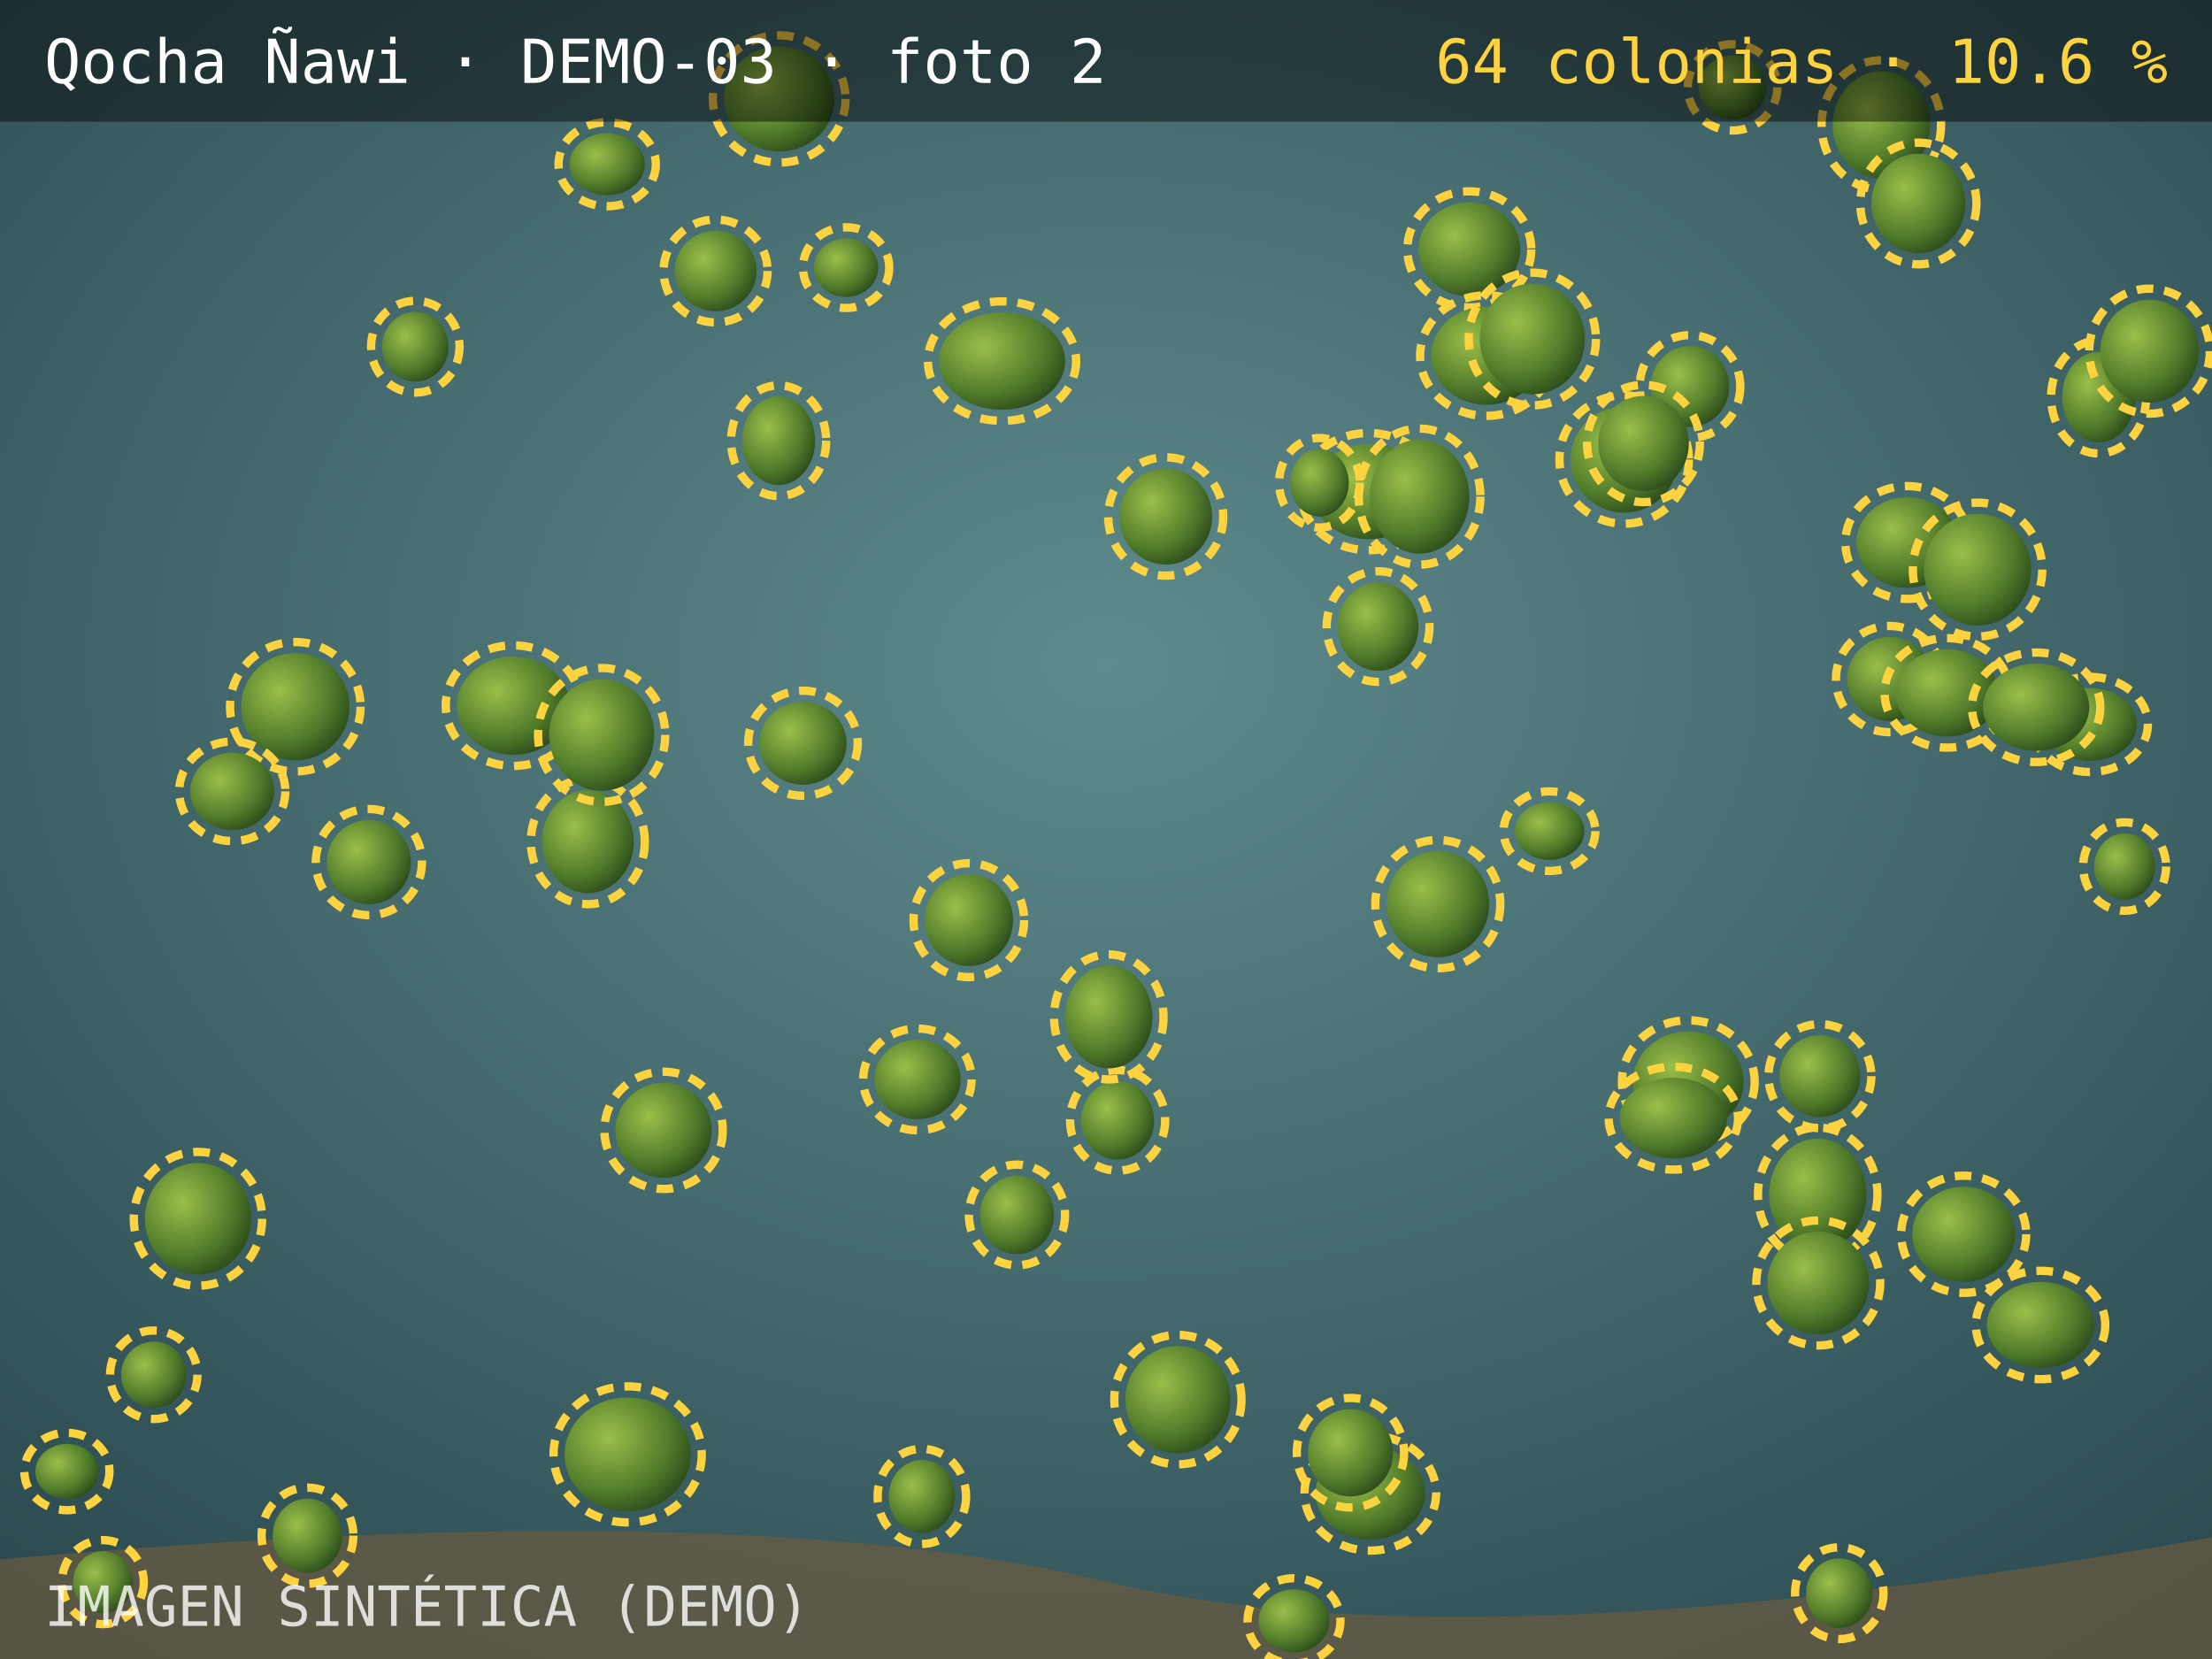
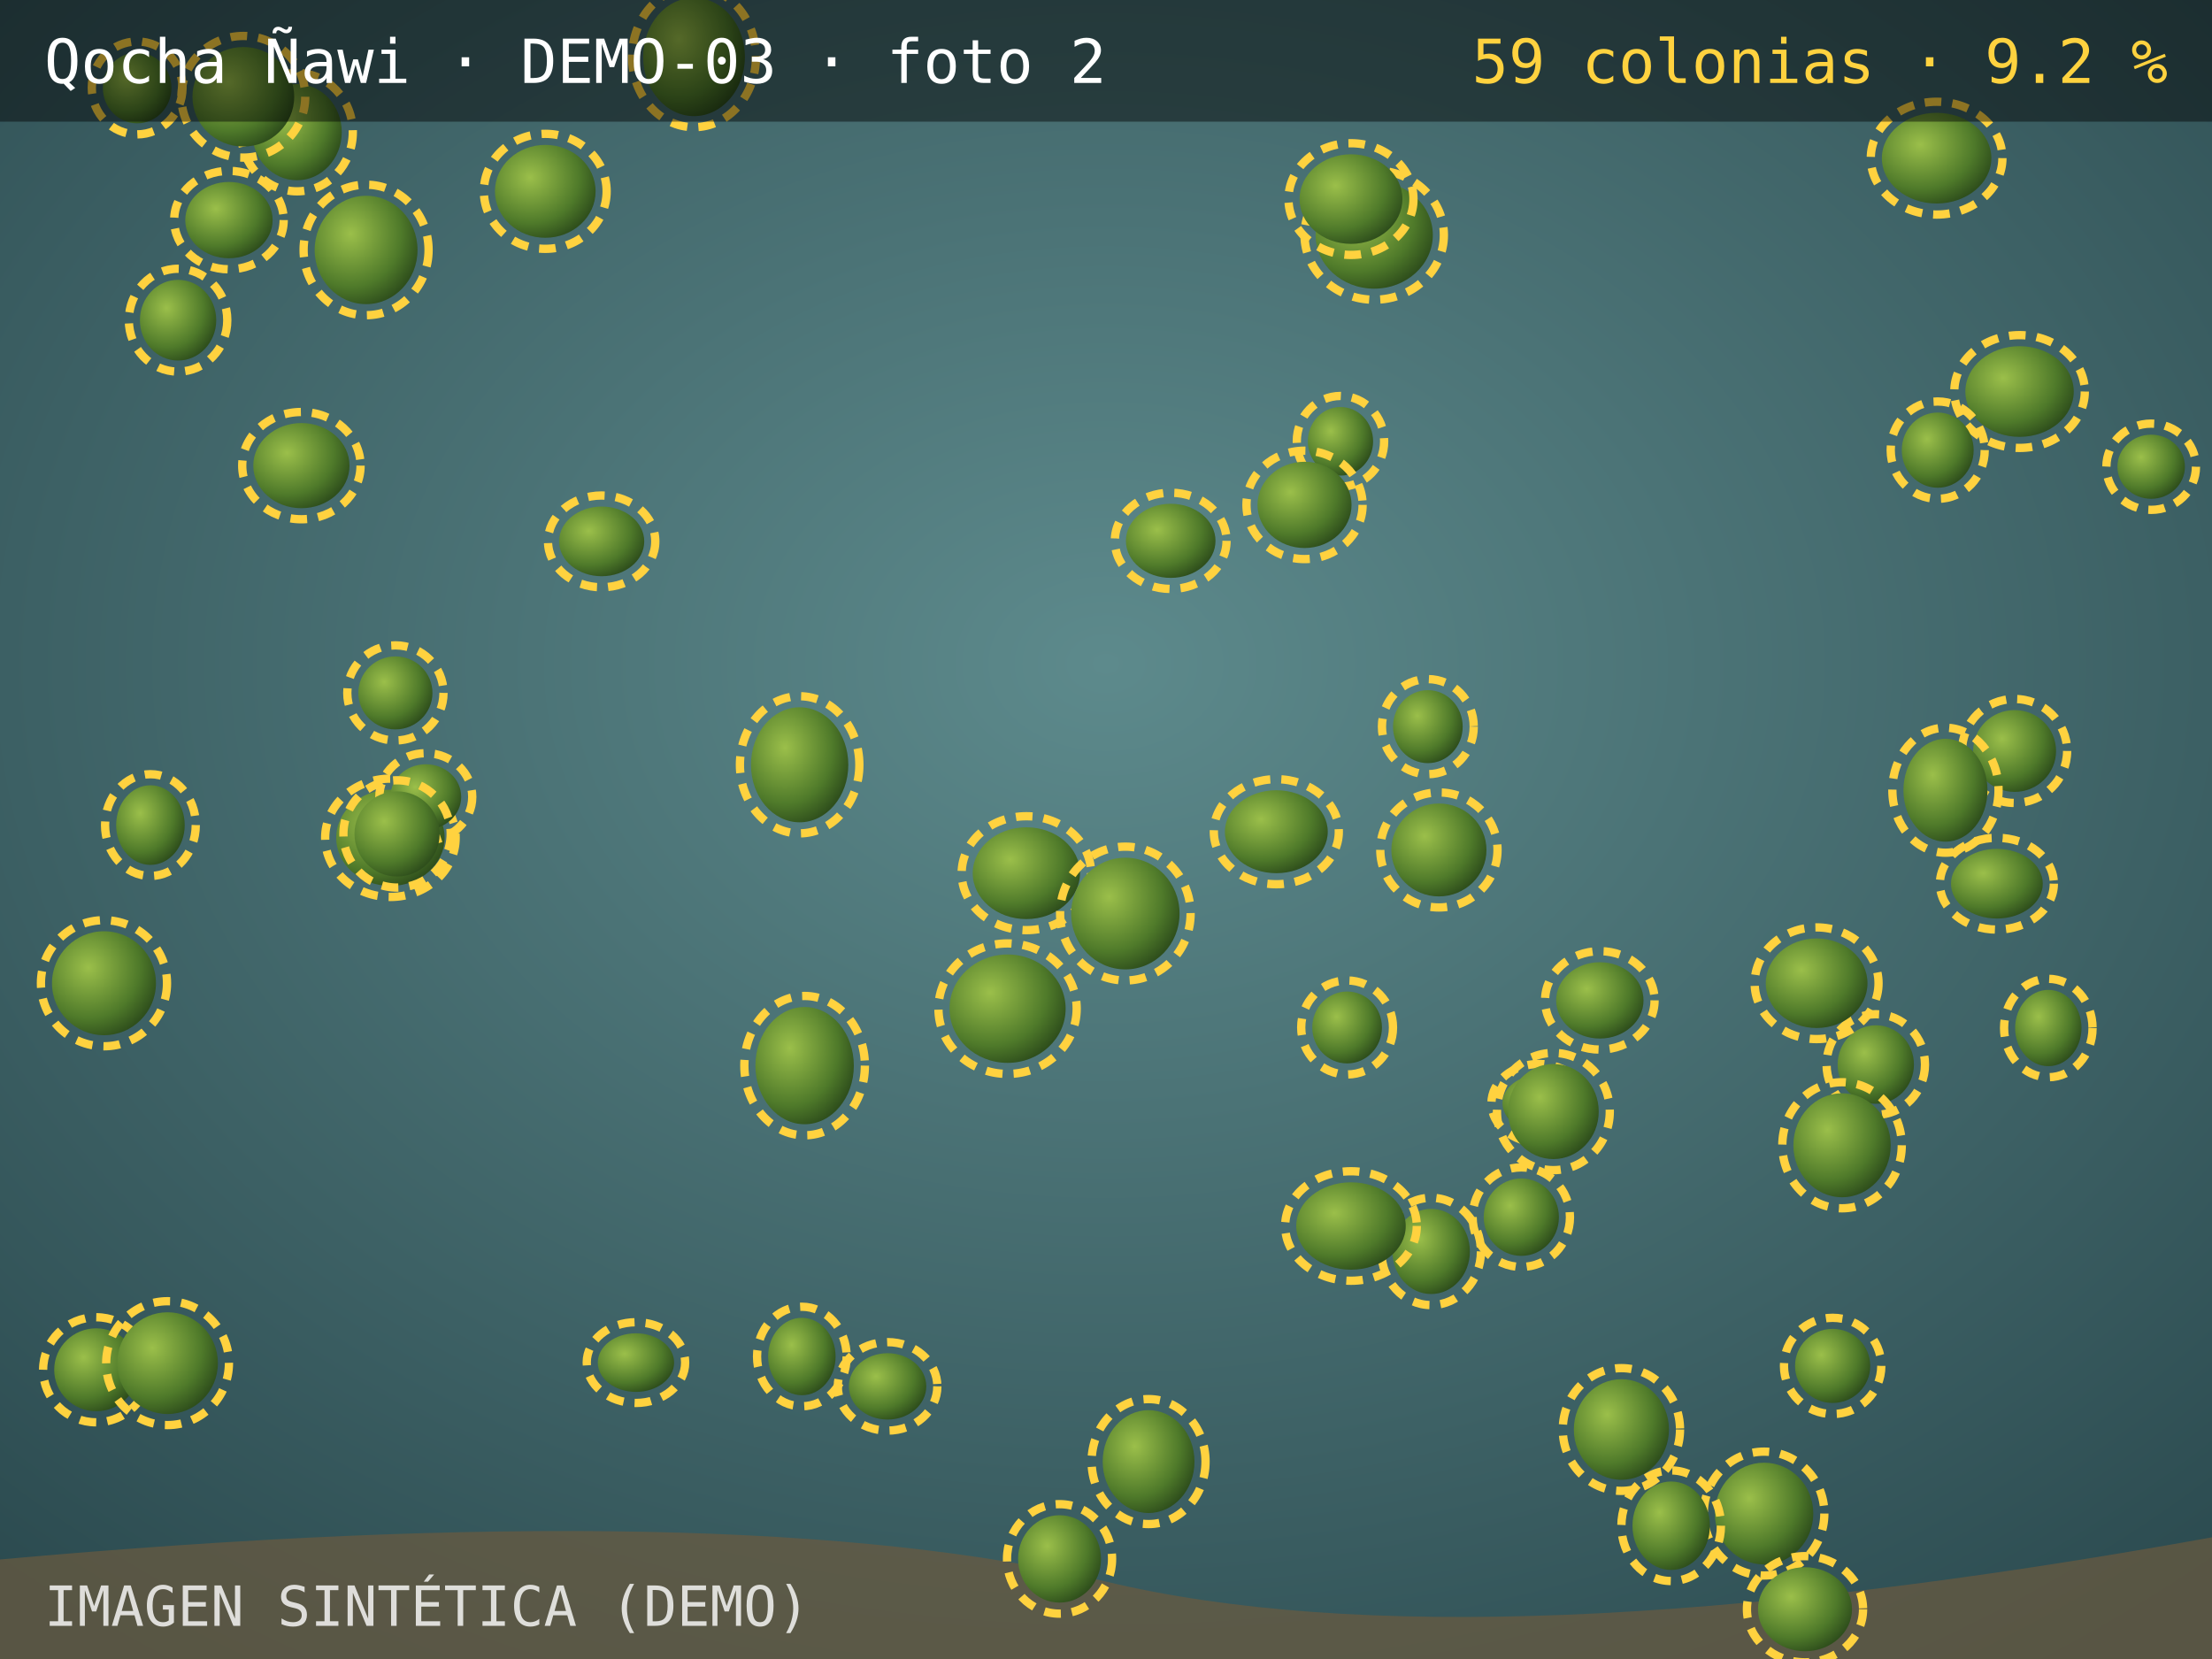
<svg xmlns="http://www.w3.org/2000/svg" viewBox="0 0 400 300">
  <defs>
    <radialGradient id="w" cx="50%" cy="40%" r="75%">
      <stop offset="0" stop-color="#5d8a8c" />
      <stop offset="1" stop-color="#2b4a4f" />
    </radialGradient>
    <radialGradient id="c" cx="35%" cy="35%" r="70%">
      <stop offset="0" stop-color="#9bbf4a" />
      <stop offset=".7" stop-color="#4f7a2a" />
      <stop offset="1" stop-color="#2f4f1c" />
    </radialGradient>
  </defs>
  <rect width="400" height="300" fill="url(#w)" />
  <path d="M0 282 Q 133.333 270 200 286 T 400 278 V 300 H 0 Z" fill="#6b5a3e" opacity=".7" />
  <g>
-     <ellipse cx="384.2" cy="156.7" rx="5.5" ry="6" fill="url(#c)" />
-     <ellipse cx="384.2" cy="156.7" rx="7.5" ry="8" fill="none" stroke="#ffd23f" stroke-width="1.5" stroke-dasharray="3 2" />
-   </g>
-   <g>
-     <ellipse cx="66.7" cy="155.9" rx="7.6" ry="7.6" fill="url(#c)" />
-     <ellipse cx="66.7" cy="155.9" rx="9.6" ry="9.6" fill="none" stroke="#ffd23f" stroke-width="1.5" stroke-dasharray="3 2" />
-   </g>
-   <g>
-     <ellipse cx="260" cy="163.5" rx="9.3" ry="9.6" fill="url(#c)" />
-     <ellipse cx="260" cy="163.5" rx="11.3" ry="11.6" fill="none" stroke="#ffd23f" stroke-width="1.5" stroke-dasharray="3 2" />
-   </g>
-   <g>
-     <ellipse cx="305.3" cy="195.6" rx="10" ry="9.1" fill="url(#c)" />
-     <ellipse cx="305.3" cy="195.6" rx="12" ry="11.1" fill="none" stroke="#ffd23f" stroke-width="1.5" stroke-dasharray="3 2" />
-   </g>
-   <g>
-     <ellipse cx="153" cy="48.4" rx="5.8" ry="5.3" fill="url(#c)" />
-     <ellipse cx="153" cy="48.4" rx="7.8" ry="7.3" fill="none" stroke="#ffd23f" stroke-width="1.5" stroke-dasharray="3 2" />
-   </g>
-   <g>
-     <ellipse cx="280.2" cy="150.3" rx="6.3" ry="5.2" fill="url(#c)" />
-     <ellipse cx="280.2" cy="150.3" rx="8.3" ry="7.2" fill="none" stroke="#ffd23f" stroke-width="1.5" stroke-dasharray="3 2" />
-   </g>
-   <g>
-     <ellipse cx="249.2" cy="113.3" rx="7.3" ry="8" fill="url(#c)" />
-     <ellipse cx="249.2" cy="113.3" rx="9.3" ry="10" fill="none" stroke="#ffd23f" stroke-width="1.5" stroke-dasharray="3 2" />
-   </g>
-   <g>
-     <ellipse cx="140.9" cy="17.9" rx="10" ry="9.5" fill="url(#c)" />
-     <ellipse cx="140.9" cy="17.9" rx="12" ry="11.5" fill="none" stroke="#ffd23f" stroke-width="1.5" stroke-dasharray="3 2" />
-   </g>
-   <g>
-     <ellipse cx="328.7" cy="216" rx="8.8" ry="10.1" fill="url(#c)" />
-     <ellipse cx="328.7" cy="216" rx="10.8" ry="12.1" fill="none" stroke="#ffd23f" stroke-width="1.5" stroke-dasharray="3 2" />
-   </g>
-   <g>
-     <ellipse cx="140.8" cy="79.7" rx="6.6" ry="8" fill="url(#c)" />
-     <ellipse cx="140.8" cy="79.7" rx="8.6" ry="10" fill="none" stroke="#ffd23f" stroke-width="1.5" stroke-dasharray="3 2" />
-   </g>
-   <g>
-     <ellipse cx="234" cy="293.1" rx="6.4" ry="5.7" fill="url(#c)" />
-     <ellipse cx="234" cy="293.1" rx="8.4" ry="7.7" fill="none" stroke="#ffd23f" stroke-width="1.5" stroke-dasharray="3 2" />
-   </g>
-   <g>
-     <ellipse cx="145.2" cy="134.4" rx="7.9" ry="7.5" fill="url(#c)" />
-     <ellipse cx="145.2" cy="134.4" rx="9.9" ry="9.5" fill="none" stroke="#ffd23f" stroke-width="1.5" stroke-dasharray="3 2" />
-   </g>
-   <g>
-     <ellipse cx="344.9" cy="98.1" rx="9.2" ry="8.2" fill="url(#c)" />
-     <ellipse cx="344.9" cy="98.1" rx="11.2" ry="10.2" fill="none" stroke="#ffd23f" stroke-width="1.5" stroke-dasharray="3 2" />
-   </g>
-   <g>
-     <ellipse cx="357.6" cy="103" rx="9.7" ry="10.1" fill="url(#c)" />
-     <ellipse cx="357.6" cy="103" rx="11.7" ry="12.1" fill="none" stroke="#ffd23f" stroke-width="1.5" stroke-dasharray="3 2" />
-   </g>
-   <g>
-     <ellipse cx="340.2" cy="22.6" rx="8.8" ry="9.7" fill="url(#c)" />
-     <ellipse cx="340.2" cy="22.6" rx="10.8" ry="11.7" fill="none" stroke="#ffd23f" stroke-width="1.5" stroke-dasharray="3 2" />
-   </g>
-   <g>
-     <ellipse cx="165.9" cy="195.2" rx="7.8" ry="7.2" fill="url(#c)" />
-     <ellipse cx="165.9" cy="195.2" rx="9.8" ry="9.2" fill="none" stroke="#ffd23f" stroke-width="1.5" stroke-dasharray="3 2" />
-   </g>
-   <g>
-     <ellipse cx="305.6" cy="69.9" rx="7.1" ry="7.3" fill="url(#c)" />
-     <ellipse cx="305.6" cy="69.9" rx="9.1" ry="9.3" fill="none" stroke="#ffd23f" stroke-width="1.5" stroke-dasharray="3 2" />
-   </g>
-   <g>
-     <ellipse cx="341.7" cy="122.8" rx="7.7" ry="7.6" fill="url(#c)" />
-     <ellipse cx="341.7" cy="122.8" rx="9.7" ry="9.6" fill="none" stroke="#ffd23f" stroke-width="1.5" stroke-dasharray="3 2" />
-   </g>
-   <g>
-     <ellipse cx="352.1" cy="125.3" rx="9.3" ry="7.9" fill="url(#c)" />
-     <ellipse cx="352.1" cy="125.3" rx="11.3" ry="9.9" fill="none" stroke="#ffd23f" stroke-width="1.5" stroke-dasharray="3 2" />
-   </g>
-   <g>
-     <ellipse cx="12.1" cy="266.1" rx="5.7" ry="5" fill="url(#c)" />
-     <ellipse cx="12.1" cy="266.1" rx="7.7" ry="7" fill="none" stroke="#ffd23f" stroke-width="1.5" stroke-dasharray="3 2" />
-   </g>
-   <g>
-     <ellipse cx="379.5" cy="71.8" rx="6.6" ry="8.2" fill="url(#c)" />
-     <ellipse cx="379.5" cy="71.8" rx="8.6" ry="10.2" fill="none" stroke="#ffd23f" stroke-width="1.5" stroke-dasharray="3 2" />
-   </g>
-   <g>
-     <ellipse cx="313.3" cy="15.8" rx="6.1" ry="5.8" fill="url(#c)" />
-     <ellipse cx="313.3" cy="15.8" rx="8.1" ry="7.8" fill="none" stroke="#ffd23f" stroke-width="1.5" stroke-dasharray="3 2" />
-   </g>
-   <g>
-     <ellipse cx="329.1" cy="194.6" rx="7.3" ry="7.4" fill="url(#c)" />
-     <ellipse cx="329.1" cy="194.6" rx="9.3" ry="9.4" fill="none" stroke="#ffd23f" stroke-width="1.5" stroke-dasharray="3 2" />
-   </g>
-   <g>
-     <ellipse cx="210.8" cy="93.4" rx="8.4" ry="8.7" fill="url(#c)" />
-     <ellipse cx="210.8" cy="93.4" rx="10.4" ry="10.7" fill="none" stroke="#ffd23f" stroke-width="1.5" stroke-dasharray="3 2" />
-   </g>
-   <g>
-     <ellipse cx="75.1" cy="62.7" rx="6" ry="6.3" fill="url(#c)" />
-     <ellipse cx="75.1" cy="62.7" rx="8" ry="8.3" fill="none" stroke="#ffd23f" stroke-width="1.5" stroke-dasharray="3 2" />
-   </g>
-   <g>
-     <ellipse cx="181.2" cy="65.3" rx="11.4" ry="8.8" fill="url(#c)" />
-     <ellipse cx="181.2" cy="65.3" rx="13.4" ry="10.8" fill="none" stroke="#ffd23f" stroke-width="1.5" stroke-dasharray="3 2" />
-   </g>
-   <g>
-     <ellipse cx="247.8" cy="270" rx="9.9" ry="8.4" fill="url(#c)" />
-     <ellipse cx="247.8" cy="270" rx="11.9" ry="10.4" fill="none" stroke="#ffd23f" stroke-width="1.5" stroke-dasharray="3 2" />
-   </g>
-   <g>
-     <ellipse cx="55.6" cy="277.7" rx="6.3" ry="6.7" fill="url(#c)" />
-     <ellipse cx="55.6" cy="277.7" rx="8.3" ry="8.7" fill="none" stroke="#ffd23f" stroke-width="1.5" stroke-dasharray="3 2" />
-   </g>
-   <g>
-     <ellipse cx="53.4" cy="127.8" rx="9.8" ry="9.7" fill="url(#c)" />
-     <ellipse cx="53.4" cy="127.8" rx="11.8" ry="11.7" fill="none" stroke="#ffd23f" stroke-width="1.5" stroke-dasharray="3 2" />
-   </g>
-   <g>
-     <ellipse cx="213" cy="253.1" rx="9.5" ry="9.7" fill="url(#c)" />
-     <ellipse cx="213" cy="253.1" rx="11.5" ry="11.7" fill="none" stroke="#ffd23f" stroke-width="1.5" stroke-dasharray="3 2" />
-   </g>
-   <g>
-     <ellipse cx="35.8" cy="220.4" rx="9.6" ry="10.1" fill="url(#c)" />
-     <ellipse cx="35.8" cy="220.4" rx="11.6" ry="12.1" fill="none" stroke="#ffd23f" stroke-width="1.5" stroke-dasharray="3 2" />
-   </g>
-   <g>
-     <ellipse cx="42" cy="143.1" rx="7.6" ry="7" fill="url(#c)" />
-     <ellipse cx="42" cy="143.1" rx="9.6" ry="9" fill="none" stroke="#ffd23f" stroke-width="1.5" stroke-dasharray="3 2" />
-   </g>
-   <g>
-     <ellipse cx="302.6" cy="202.2" rx="9.7" ry="7.3" fill="url(#c)" />
-     <ellipse cx="302.6" cy="202.2" rx="11.7" ry="9.3" fill="none" stroke="#ffd23f" stroke-width="1.5" stroke-dasharray="3 2" />
-   </g>
-   <g>
-     <ellipse cx="109.8" cy="29.7" rx="6.8" ry="5.6" fill="url(#c)" />
-     <ellipse cx="109.8" cy="29.7" rx="8.8" ry="7.6" fill="none" stroke="#ffd23f" stroke-width="1.5" stroke-dasharray="3 2" />
-   </g>
-   <g>
-     <ellipse cx="265.7" cy="45.1" rx="9.2" ry="8.5" fill="url(#c)" />
-     <ellipse cx="265.7" cy="45.1" rx="11.2" ry="10.5" fill="none" stroke="#ffd23f" stroke-width="1.5" stroke-dasharray="3 2" />
-   </g>
-   <g>
-     <ellipse cx="166.7" cy="270.6" rx="6" ry="6.6" fill="url(#c)" />
-     <ellipse cx="166.7" cy="270.6" rx="8" ry="8.6" fill="none" stroke="#ffd23f" stroke-width="1.5" stroke-dasharray="3 2" />
-   </g>
-   <g>
-     <ellipse cx="92.8" cy="127.6" rx="10.2" ry="8.9" fill="url(#c)" />
-     <ellipse cx="92.8" cy="127.6" rx="12.2" ry="10.9" fill="none" stroke="#ffd23f" stroke-width="1.5" stroke-dasharray="3 2" />
-   </g>
-   <g>
-     <ellipse cx="377.9" cy="131" rx="8.5" ry="6.6" fill="url(#c)" />
-     <ellipse cx="377.9" cy="131" rx="10.5" ry="8.6" fill="none" stroke="#ffd23f" stroke-width="1.5" stroke-dasharray="3 2" />
-   </g>
-   <g>
-     <ellipse cx="129.4" cy="49" rx="7.4" ry="7.3" fill="url(#c)" />
-     <ellipse cx="129.4" cy="49" rx="9.4" ry="9.3" fill="none" stroke="#ffd23f" stroke-width="1.5" stroke-dasharray="3 2" />
-   </g>
-   <g>
-     <ellipse cx="247.5" cy="88.9" rx="10.3" ry="8.6" fill="url(#c)" />
-     <ellipse cx="247.5" cy="88.9" rx="12.3" ry="10.6" fill="none" stroke="#ffd23f" stroke-width="1.5" stroke-dasharray="3 2" />
-   </g>
-   <g>
-     <ellipse cx="332.6" cy="288.1" rx="6" ry="6.3" fill="url(#c)" />
-     <ellipse cx="332.6" cy="288.1" rx="8" ry="8.3" fill="none" stroke="#ffd23f" stroke-width="1.5" stroke-dasharray="3 2" />
-   </g>
-   <g>
-     <ellipse cx="368.2" cy="127.9" rx="9.6" ry="7.9" fill="url(#c)" />
-     <ellipse cx="368.2" cy="127.9" rx="11.6" ry="9.9" fill="none" stroke="#ffd23f" stroke-width="1.5" stroke-dasharray="3 2" />
-   </g>
-   <g>
-     <ellipse cx="256.7" cy="89.8" rx="9" ry="10.3" fill="url(#c)" />
-     <ellipse cx="256.7" cy="89.8" rx="11" ry="12.3" fill="none" stroke="#ffd23f" stroke-width="1.5" stroke-dasharray="3 2" />
-   </g>
-   <g>
-     <ellipse cx="293.7" cy="83.1" rx="9.7" ry="9.6" fill="url(#c)" />
-     <ellipse cx="293.7" cy="83.1" rx="11.7" ry="11.6" fill="none" stroke="#ffd23f" stroke-width="1.5" stroke-dasharray="3 2" />
-   </g>
-   <g>
-     <ellipse cx="175.2" cy="166.4" rx="8" ry="8.3" fill="url(#c)" />
-     <ellipse cx="175.2" cy="166.4" rx="10" ry="10.3" fill="none" stroke="#ffd23f" stroke-width="1.5" stroke-dasharray="3 2" />
-   </g>
-   <g>
-     <ellipse cx="27.8" cy="248.6" rx="5.9" ry="6" fill="url(#c)" />
-     <ellipse cx="27.8" cy="248.6" rx="7.9" ry="8" fill="none" stroke="#ffd23f" stroke-width="1.5" stroke-dasharray="3 2" />
-   </g>
-   <g>
-     <ellipse cx="244.2" cy="262.7" rx="7.7" ry="7.9" fill="url(#c)" />
-     <ellipse cx="244.2" cy="262.7" rx="9.7" ry="9.9" fill="none" stroke="#ffd23f" stroke-width="1.5" stroke-dasharray="3 2" />
-   </g>
-   <g>
-     <ellipse cx="183.9" cy="219.7" rx="6.7" ry="7.1" fill="url(#c)" />
-     <ellipse cx="183.9" cy="219.7" rx="8.7" ry="9.1" fill="none" stroke="#ffd23f" stroke-width="1.5" stroke-dasharray="3 2" />
-   </g>
-   <g>
-     <ellipse cx="202.1" cy="202.6" rx="6.6" ry="7.1" fill="url(#c)" />
-     <ellipse cx="202.1" cy="202.6" rx="8.6" ry="9.1" fill="none" stroke="#ffd23f" stroke-width="1.5" stroke-dasharray="3 2" />
-   </g>
-   <g>
-     <ellipse cx="355.1" cy="223.2" rx="9.3" ry="8.6" fill="url(#c)" />
-     <ellipse cx="355.1" cy="223.2" rx="11.3" ry="10.6" fill="none" stroke="#ffd23f" stroke-width="1.5" stroke-dasharray="3 2" />
-   </g>
-   <g>
-     <ellipse cx="200.5" cy="183.9" rx="7.9" ry="9.3" fill="url(#c)" />
-     <ellipse cx="200.5" cy="183.9" rx="9.9" ry="11.3" fill="none" stroke="#ffd23f" stroke-width="1.5" stroke-dasharray="3 2" />
-   </g>
-   <g>
-     <ellipse cx="268.8" cy="64.3" rx="10" ry="8.9" fill="url(#c)" />
-     <ellipse cx="268.8" cy="64.3" rx="12" ry="10.9" fill="none" stroke="#ffd23f" stroke-width="1.5" stroke-dasharray="3 2" />
-   </g>
-   <g>
-     <ellipse cx="106.3" cy="152.2" rx="8.3" ry="9.3" fill="url(#c)" />
-     <ellipse cx="106.3" cy="152.2" rx="10.3" ry="11.3" fill="none" stroke="#ffd23f" stroke-width="1.5" stroke-dasharray="3 2" />
-   </g>
-   <g>
-     <ellipse cx="369" cy="239.6" rx="9.7" ry="7.8" fill="url(#c)" />
-     <ellipse cx="369" cy="239.6" rx="11.7" ry="9.8" fill="none" stroke="#ffd23f" stroke-width="1.5" stroke-dasharray="3 2" />
-   </g>
-   <g>
-     <ellipse cx="277.1" cy="61.3" rx="9.5" ry="10" fill="url(#c)" />
-     <ellipse cx="277.1" cy="61.3" rx="11.5" ry="12" fill="none" stroke="#ffd23f" stroke-width="1.5" stroke-dasharray="3 2" />
-   </g>
-   <g>
-     <ellipse cx="18.6" cy="286.1" rx="5.4" ry="5.6" fill="url(#c)" />
-     <ellipse cx="18.6" cy="286.1" rx="7.4" ry="7.6" fill="none" stroke="#ffd23f" stroke-width="1.5" stroke-dasharray="3 2" />
-   </g>
-   <g>
-     <ellipse cx="238.6" cy="87.3" rx="5.3" ry="6.1" fill="url(#c)" />
-     <ellipse cx="238.6" cy="87.3" rx="7.3" ry="8.1" fill="none" stroke="#ffd23f" stroke-width="1.5" stroke-dasharray="3 2" />
-   </g>
-   <g>
-     <ellipse cx="108.8" cy="132.9" rx="9.5" ry="10.1" fill="url(#c)" />
-     <ellipse cx="108.8" cy="132.9" rx="11.5" ry="12.1" fill="none" stroke="#ffd23f" stroke-width="1.5" stroke-dasharray="3 2" />
-   </g>
-   <g>
-     <ellipse cx="388.7" cy="63.5" rx="8.9" ry="9.3" fill="url(#c)" />
-     <ellipse cx="388.7" cy="63.5" rx="10.9" ry="11.3" fill="none" stroke="#ffd23f" stroke-width="1.5" stroke-dasharray="3 2" />
-   </g>
-   <g>
-     <ellipse cx="328.8" cy="232" rx="9.2" ry="9.3" fill="url(#c)" />
-     <ellipse cx="328.8" cy="232" rx="11.2" ry="11.3" fill="none" stroke="#ffd23f" stroke-width="1.5" stroke-dasharray="3 2" />
-   </g>
-   <g>
-     <ellipse cx="346.9" cy="36.8" rx="8.5" ry="9" fill="url(#c)" />
-     <ellipse cx="346.9" cy="36.8" rx="10.5" ry="11" fill="none" stroke="#ffd23f" stroke-width="1.5" stroke-dasharray="3 2" />
-   </g>
-   <g>
-     <ellipse cx="113.5" cy="263" rx="11.4" ry="10.3" fill="url(#c)" />
-     <ellipse cx="113.5" cy="263" rx="13.4" ry="12.3" fill="none" stroke="#ffd23f" stroke-width="1.5" stroke-dasharray="3 2" />
-   </g>
-   <g>
-     <ellipse cx="120" cy="204.4" rx="8.7" ry="8.6" fill="url(#c)" />
-     <ellipse cx="120" cy="204.4" rx="10.7" ry="10.6" fill="none" stroke="#ffd23f" stroke-width="1.5" stroke-dasharray="3 2" />
-   </g>
-   <g>
-     <ellipse cx="297.2" cy="80.2" rx="8.2" ry="8.6" fill="url(#c)" />
-     <ellipse cx="297.2" cy="80.2" rx="10.2" ry="10.6" fill="none" stroke="#ffd23f" stroke-width="1.5" stroke-dasharray="3 2" />
+     <ellipse cx="115" cy="246.4" rx="6.9" ry="5.3" fill="url(#c)" />
+     <ellipse cx="115" cy="246.4" rx="8.9" ry="7.3" fill="none" stroke="#ffd23f" stroke-width="1.5" stroke-dasharray="3 2" />
+   </g>
+   <g>
+     <ellipse cx="185.6" cy="157.9" rx="9.7" ry="8.3" fill="url(#c)" />
+     <ellipse cx="185.6" cy="157.9" rx="11.7" ry="10.3" fill="none" stroke="#ffd23f" stroke-width="1.5" stroke-dasharray="3 2" />
+   </g>
+   <g>
+     <ellipse cx="32.2" cy="57.9" rx="6.9" ry="7.3" fill="url(#c)" />
+     <ellipse cx="32.2" cy="57.9" rx="8.9" ry="9.3" fill="none" stroke="#ffd23f" stroke-width="1.5" stroke-dasharray="3 2" />
+   </g>
+   <g>
+     <ellipse cx="364.3" cy="135.8" rx="7.5" ry="7.4" fill="url(#c)" />
+     <ellipse cx="364.3" cy="135.8" rx="9.5" ry="9.4" fill="none" stroke="#ffd23f" stroke-width="1.5" stroke-dasharray="3 2" />
+   </g>
+   <g>
+     <ellipse cx="243.6" cy="185.8" rx="6.3" ry="6.5" fill="url(#c)" />
+     <ellipse cx="243.6" cy="185.8" rx="8.3" ry="8.5" fill="none" stroke="#ffd23f" stroke-width="1.5" stroke-dasharray="3 2" />
+   </g>
+   <g>
+     <ellipse cx="66.2" cy="45.2" rx="9.3" ry="9.8" fill="url(#c)" />
+     <ellipse cx="66.2" cy="45.2" rx="11.3" ry="11.8" fill="none" stroke="#ffd23f" stroke-width="1.5" stroke-dasharray="3 2" />
+   </g>
+   <g>
+     <ellipse cx="248.5" cy="42.5" rx="10.6" ry="9.7" fill="url(#c)" />
+     <ellipse cx="248.5" cy="42.5" rx="12.6" ry="11.7" fill="none" stroke="#ffd23f" stroke-width="1.5" stroke-dasharray="3 2" />
+   </g>
+   <g>
+     <ellipse cx="361.1" cy="159.8" rx="8.3" ry="6.3" fill="url(#c)" />
+     <ellipse cx="361.1" cy="159.8" rx="10.3" ry="8.3" fill="none" stroke="#ffd23f" stroke-width="1.5" stroke-dasharray="3 2" />
+   </g>
+   <g>
+     <ellipse cx="350.2" cy="28.6" rx="9.9" ry="8.2" fill="url(#c)" />
+     <ellipse cx="350.2" cy="28.6" rx="11.9" ry="10.2" fill="none" stroke="#ffd23f" stroke-width="1.5" stroke-dasharray="3 2" />
+   </g>
+   <g>
+     <ellipse cx="98.6" cy="34.6" rx="9.1" ry="8.4" fill="url(#c)" />
+     <ellipse cx="98.6" cy="34.6" rx="11.1" ry="10.4" fill="none" stroke="#ffd23f" stroke-width="1.5" stroke-dasharray="3 2" />
+   </g>
+   <g>
+     <ellipse cx="258.8" cy="226.3" rx="7" ry="7.7" fill="url(#c)" />
+     <ellipse cx="258.8" cy="226.3" rx="9" ry="9.7" fill="none" stroke="#ffd23f" stroke-width="1.5" stroke-dasharray="3 2" />
+   </g>
+   <g>
+     <ellipse cx="54.5" cy="84.2" rx="8.7" ry="7.7" fill="url(#c)" />
+     <ellipse cx="54.5" cy="84.2" rx="10.7" ry="9.7" fill="none" stroke="#ffd23f" stroke-width="1.5" stroke-dasharray="3 2" />
+   </g>
+   <g>
+     <ellipse cx="278.3" cy="199.5" rx="6.6" ry="5.1" fill="url(#c)" />
+     <ellipse cx="278.3" cy="199.5" rx="8.6" ry="7.1" fill="none" stroke="#ffd23f" stroke-width="1.5" stroke-dasharray="3 2" />
+   </g>
+   <g>
+     <ellipse cx="71.5" cy="125.3" rx="6.7" ry="6.6" fill="url(#c)" />
+     <ellipse cx="71.5" cy="125.3" rx="8.7" ry="8.6" fill="none" stroke="#ffd23f" stroke-width="1.5" stroke-dasharray="3 2" />
+   </g>
+   <g>
+     <ellipse cx="365.2" cy="70.8" rx="9.8" ry="8.2" fill="url(#c)" />
+     <ellipse cx="365.2" cy="70.8" rx="11.8" ry="10.2" fill="none" stroke="#ffd23f" stroke-width="1.5" stroke-dasharray="3 2" />
+   </g>
+   <g>
+     <ellipse cx="191.6" cy="281.9" rx="7.5" ry="7.9" fill="url(#c)" />
+     <ellipse cx="191.6" cy="281.9" rx="9.5" ry="9.9" fill="none" stroke="#ffd23f" stroke-width="1.5" stroke-dasharray="3 2" />
+   </g>
+   <g>
+     <ellipse cx="108.8" cy="97.9" rx="7.7" ry="6.3" fill="url(#c)" />
+     <ellipse cx="108.8" cy="97.9" rx="9.7" ry="8.3" fill="none" stroke="#ffd23f" stroke-width="1.5" stroke-dasharray="3 2" />
+   </g>
+   <g>
+     <ellipse cx="370.4" cy="185.9" rx="6" ry="6.9" fill="url(#c)" />
+     <ellipse cx="370.4" cy="185.9" rx="8" ry="8.9" fill="none" stroke="#ffd23f" stroke-width="1.5" stroke-dasharray="3 2" />
+   </g>
+   <g>
+     <ellipse cx="17.4" cy="247.7" rx="7.6" ry="7.5" fill="url(#c)" />
+     <ellipse cx="17.4" cy="247.7" rx="9.6" ry="9.5" fill="none" stroke="#ffd23f" stroke-width="1.5" stroke-dasharray="3 2" />
+   </g>
+   <g>
+     <ellipse cx="319" cy="273.7" rx="8.9" ry="9.2" fill="url(#c)" />
+     <ellipse cx="319" cy="273.7" rx="10.9" ry="11.2" fill="none" stroke="#ffd23f" stroke-width="1.5" stroke-dasharray="3 2" />
+   </g>
+   <g>
+     <ellipse cx="339.2" cy="192.5" rx="6.9" ry="7.1" fill="url(#c)" />
+     <ellipse cx="339.2" cy="192.5" rx="8.9" ry="9.1" fill="none" stroke="#ffd23f" stroke-width="1.5" stroke-dasharray="3 2" />
+   </g>
+   <g>
+     <ellipse cx="275.1" cy="220.1" rx="6.8" ry="7" fill="url(#c)" />
+     <ellipse cx="275.1" cy="220.1" rx="8.8" ry="9" fill="none" stroke="#ffd23f" stroke-width="1.5" stroke-dasharray="3 2" />
+   </g>
+   <g>
+     <ellipse cx="258.2" cy="131.4" rx="6.3" ry="6.6" fill="url(#c)" />
+     <ellipse cx="258.2" cy="131.4" rx="8.3" ry="8.6" fill="none" stroke="#ffd23f" stroke-width="1.5" stroke-dasharray="3 2" />
+   </g>
+   <g>
+     <ellipse cx="53.7" cy="23.9" rx="8.1" ry="8.7" fill="url(#c)" />
+     <ellipse cx="53.7" cy="23.9" rx="10.1" ry="10.7" fill="none" stroke="#ffd23f" stroke-width="1.5" stroke-dasharray="3 2" />
+   </g>
+   <g>
+     <ellipse cx="182.2" cy="182.4" rx="10.5" ry="9.8" fill="url(#c)" />
+     <ellipse cx="182.2" cy="182.4" rx="12.5" ry="11.8" fill="none" stroke="#ffd23f" stroke-width="1.5" stroke-dasharray="3 2" />
+   </g>
+   <g>
+     <ellipse cx="144.6" cy="138.3" rx="8.8" ry="10.4" fill="url(#c)" />
+     <ellipse cx="144.6" cy="138.3" rx="10.8" ry="12.4" fill="none" stroke="#ffd23f" stroke-width="1.5" stroke-dasharray="3 2" />
+   </g>
+   <g>
+     <ellipse cx="70.6" cy="151.5" rx="9.8" ry="8.7" fill="url(#c)" />
+     <ellipse cx="70.6" cy="151.5" rx="11.8" ry="10.7" fill="none" stroke="#ffd23f" stroke-width="1.5" stroke-dasharray="3 2" />
+   </g>
+   <g>
+     <ellipse cx="207.7" cy="264.3" rx="8.3" ry="9.3" fill="url(#c)" />
+     <ellipse cx="207.7" cy="264.3" rx="10.3" ry="11.3" fill="none" stroke="#ffd23f" stroke-width="1.5" stroke-dasharray="3 2" />
+   </g>
+   <g>
+     <ellipse cx="230.8" cy="150.4" rx="9.3" ry="7.5" fill="url(#c)" />
+     <ellipse cx="230.8" cy="150.4" rx="11.3" ry="9.5" fill="none" stroke="#ffd23f" stroke-width="1.5" stroke-dasharray="3 2" />
+   </g>
+   <g>
+     <ellipse cx="280.9" cy="201" rx="8.2" ry="8.6" fill="url(#c)" />
+     <ellipse cx="280.9" cy="201" rx="10.2" ry="10.6" fill="none" stroke="#ffd23f" stroke-width="1.5" stroke-dasharray="3 2" />
+   </g>
+   <g>
+     <ellipse cx="242.4" cy="79.8" rx="5.9" ry="6.2" fill="url(#c)" />
+     <ellipse cx="242.4" cy="79.8" rx="7.9" ry="8.2" fill="none" stroke="#ffd23f" stroke-width="1.5" stroke-dasharray="3 2" />
+   </g>
+   <g>
+     <ellipse cx="302.2" cy="275.9" rx="7" ry="8" fill="url(#c)" />
+     <ellipse cx="302.2" cy="275.9" rx="9" ry="10" fill="none" stroke="#ffd23f" stroke-width="1.5" stroke-dasharray="3 2" />
+   </g>
+   <g>
+     <ellipse cx="333.1" cy="207.1" rx="8.8" ry="9.4" fill="url(#c)" />
+     <ellipse cx="333.1" cy="207.1" rx="10.8" ry="11.4" fill="none" stroke="#ffd23f" stroke-width="1.5" stroke-dasharray="3 2" />
+   </g>
+   <g>
+     <ellipse cx="24.8" cy="15.9" rx="6.2" ry="6.4" fill="url(#c)" />
+     <ellipse cx="24.8" cy="15.9" rx="8.2" ry="8.4" fill="none" stroke="#ffd23f" stroke-width="1.5" stroke-dasharray="3 2" />
+   </g>
+   <g>
+     <ellipse cx="18.8" cy="177.8" rx="9.4" ry="9.4" fill="url(#c)" />
+     <ellipse cx="18.8" cy="177.8" rx="11.4" ry="11.4" fill="none" stroke="#ffd23f" stroke-width="1.5" stroke-dasharray="3 2" />
+   </g>
+   <g>
+     <ellipse cx="350.4" cy="81.4" rx="6.5" ry="6.8" fill="url(#c)" />
+     <ellipse cx="350.4" cy="81.4" rx="8.5" ry="8.8" fill="none" stroke="#ffd23f" stroke-width="1.5" stroke-dasharray="3 2" />
+   </g>
+   <g>
+     <ellipse cx="326.4" cy="291" rx="8.5" ry="7.6" fill="url(#c)" />
+     <ellipse cx="326.4" cy="291" rx="10.5" ry="9.6" fill="none" stroke="#ffd23f" stroke-width="1.5" stroke-dasharray="3 2" />
+   </g>
+   <g>
+     <ellipse cx="331.4" cy="247" rx="6.8" ry="6.7" fill="url(#c)" />
+     <ellipse cx="331.4" cy="247" rx="8.8" ry="8.7" fill="none" stroke="#ffd23f" stroke-width="1.5" stroke-dasharray="3 2" />
+   </g>
+   <g>
+     <ellipse cx="293.2" cy="258.5" rx="8.6" ry="9.1" fill="url(#c)" />
+     <ellipse cx="293.2" cy="258.5" rx="10.6" ry="11.1" fill="none" stroke="#ffd23f" stroke-width="1.5" stroke-dasharray="3 2" />
+   </g>
+   <g>
+     <ellipse cx="389" cy="84.4" rx="6.1" ry="5.8" fill="url(#c)" />
+     <ellipse cx="389" cy="84.4" rx="8.1" ry="7.8" fill="none" stroke="#ffd23f" stroke-width="1.5" stroke-dasharray="3 2" />
+   </g>
+   <g>
+     <ellipse cx="235.9" cy="91.3" rx="8.5" ry="7.8" fill="url(#c)" />
+     <ellipse cx="235.9" cy="91.3" rx="10.5" ry="9.8" fill="none" stroke="#ffd23f" stroke-width="1.5" stroke-dasharray="3 2" />
+   </g>
+   <g>
+     <ellipse cx="244.3" cy="221.7" rx="9.9" ry="7.9" fill="url(#c)" />
+     <ellipse cx="244.3" cy="221.7" rx="11.9" ry="9.9" fill="none" stroke="#ffd23f" stroke-width="1.5" stroke-dasharray="3 2" />
+   </g>
+   <g>
+     <ellipse cx="27.2" cy="149.2" rx="6.2" ry="7.2" fill="url(#c)" />
+     <ellipse cx="27.2" cy="149.2" rx="8.2" ry="9.2" fill="none" stroke="#ffd23f" stroke-width="1.5" stroke-dasharray="3 2" />
+   </g>
+   <g>
+     <ellipse cx="351.8" cy="142.9" rx="7.6" ry="9.3" fill="url(#c)" />
+     <ellipse cx="351.8" cy="142.9" rx="9.6" ry="11.3" fill="none" stroke="#ffd23f" stroke-width="1.5" stroke-dasharray="3 2" />
+   </g>
+   <g>
+     <ellipse cx="260.2" cy="153.7" rx="8.6" ry="8.4" fill="url(#c)" />
+     <ellipse cx="260.2" cy="153.7" rx="10.6" ry="10.4" fill="none" stroke="#ffd23f" stroke-width="1.5" stroke-dasharray="3 2" />
+   </g>
+   <g>
+     <ellipse cx="77" cy="144.1" rx="6.4" ry="5.9" fill="url(#c)" />
+     <ellipse cx="77" cy="144.1" rx="8.4" ry="7.9" fill="none" stroke="#ffd23f" stroke-width="1.5" stroke-dasharray="3 2" />
+   </g>
+   <g>
+     <ellipse cx="145" cy="245.3" rx="6.1" ry="7" fill="url(#c)" />
+     <ellipse cx="145" cy="245.3" rx="8.1" ry="9" fill="none" stroke="#ffd23f" stroke-width="1.5" stroke-dasharray="3 2" />
+   </g>
+   <g>
+     <ellipse cx="244.3" cy="36" rx="9.3" ry="8.1" fill="url(#c)" />
+     <ellipse cx="244.3" cy="36" rx="11.3" ry="10.1" fill="none" stroke="#ffd23f" stroke-width="1.5" stroke-dasharray="3 2" />
+   </g>
+   <g>
+     <ellipse cx="30.3" cy="246.5" rx="9.1" ry="9.2" fill="url(#c)" />
+     <ellipse cx="30.3" cy="246.5" rx="11.1" ry="11.2" fill="none" stroke="#ffd23f" stroke-width="1.5" stroke-dasharray="3 2" />
+   </g>
+   <g>
+     <ellipse cx="71.8" cy="150.8" rx="7.7" ry="7.7" fill="url(#c)" />
+     <ellipse cx="71.8" cy="150.8" rx="9.7" ry="9.7" fill="none" stroke="#ffd23f" stroke-width="1.5" stroke-dasharray="3 2" />
+   </g>
+   <g>
+     <ellipse cx="328.5" cy="177.8" rx="9.2" ry="8.1" fill="url(#c)" />
+     <ellipse cx="328.5" cy="177.8" rx="11.2" ry="10.1" fill="none" stroke="#ffd23f" stroke-width="1.5" stroke-dasharray="3 2" />
+   </g>
+   <g>
+     <ellipse cx="211.7" cy="97.8" rx="8.1" ry="6.7" fill="url(#c)" />
+     <ellipse cx="211.7" cy="97.8" rx="10.1" ry="8.7" fill="none" stroke="#ffd23f" stroke-width="1.5" stroke-dasharray="3 2" />
+   </g>
+   <g>
+     <ellipse cx="44" cy="17.5" rx="9.2" ry="9" fill="url(#c)" />
+     <ellipse cx="44" cy="17.5" rx="11.2" ry="11" fill="none" stroke="#ffd23f" stroke-width="1.5" stroke-dasharray="3 2" />
+   </g>
+   <g>
+     <ellipse cx="160.5" cy="250.7" rx="7" ry="6" fill="url(#c)" />
+     <ellipse cx="160.5" cy="250.7" rx="9" ry="8" fill="none" stroke="#ffd23f" stroke-width="1.5" stroke-dasharray="3 2" />
+   </g>
+   <g>
+     <ellipse cx="125.5" cy="10.3" rx="9.2" ry="10.7" fill="url(#c)" />
+     <ellipse cx="125.5" cy="10.3" rx="11.2" ry="12.7" fill="none" stroke="#ffd23f" stroke-width="1.5" stroke-dasharray="3 2" />
+   </g>
+   <g>
+     <ellipse cx="41.4" cy="39.8" rx="7.9" ry="6.9" fill="url(#c)" />
+     <ellipse cx="41.4" cy="39.8" rx="9.9" ry="8.9" fill="none" stroke="#ffd23f" stroke-width="1.5" stroke-dasharray="3 2" />
+   </g>
+   <g>
+     <ellipse cx="203.5" cy="165.2" rx="9.8" ry="10.1" fill="url(#c)" />
+     <ellipse cx="203.5" cy="165.2" rx="11.8" ry="12.1" fill="none" stroke="#ffd23f" stroke-width="1.5" stroke-dasharray="3 2" />
+   </g>
+   <g>
+     <ellipse cx="289.3" cy="180.9" rx="7.9" ry="6.9" fill="url(#c)" />
+     <ellipse cx="289.3" cy="180.9" rx="9.9" ry="8.9" fill="none" stroke="#ffd23f" stroke-width="1.5" stroke-dasharray="3 2" />
+   </g>
+   <g>
+     <ellipse cx="145.5" cy="192.7" rx="8.9" ry="10.6" fill="url(#c)" />
+     <ellipse cx="145.5" cy="192.7" rx="10.9" ry="12.6" fill="none" stroke="#ffd23f" stroke-width="1.5" stroke-dasharray="3 2" />
  </g>
  <rect x="0" y="0" width="400" height="22" fill="#000" opacity=".45" />
  <text x="8" y="15" font-family="monospace" font-size="11" fill="#fff">Qocha Ñawi · DEMO-03 · foto 2</text>
-   <text x="392" y="15" font-family="monospace" font-size="11" fill="#ffd23f" text-anchor="end">64 colonias · 10.6 %</text>
+   <text x="392" y="15" font-family="monospace" font-size="11" fill="#ffd23f" text-anchor="end">59 colonias · 9.2 %</text>
  <text x="8" y="294" font-family="monospace" font-size="10" fill="#fff" opacity=".8">IMAGEN SINTÉTICA (DEMO)</text>
</svg>
